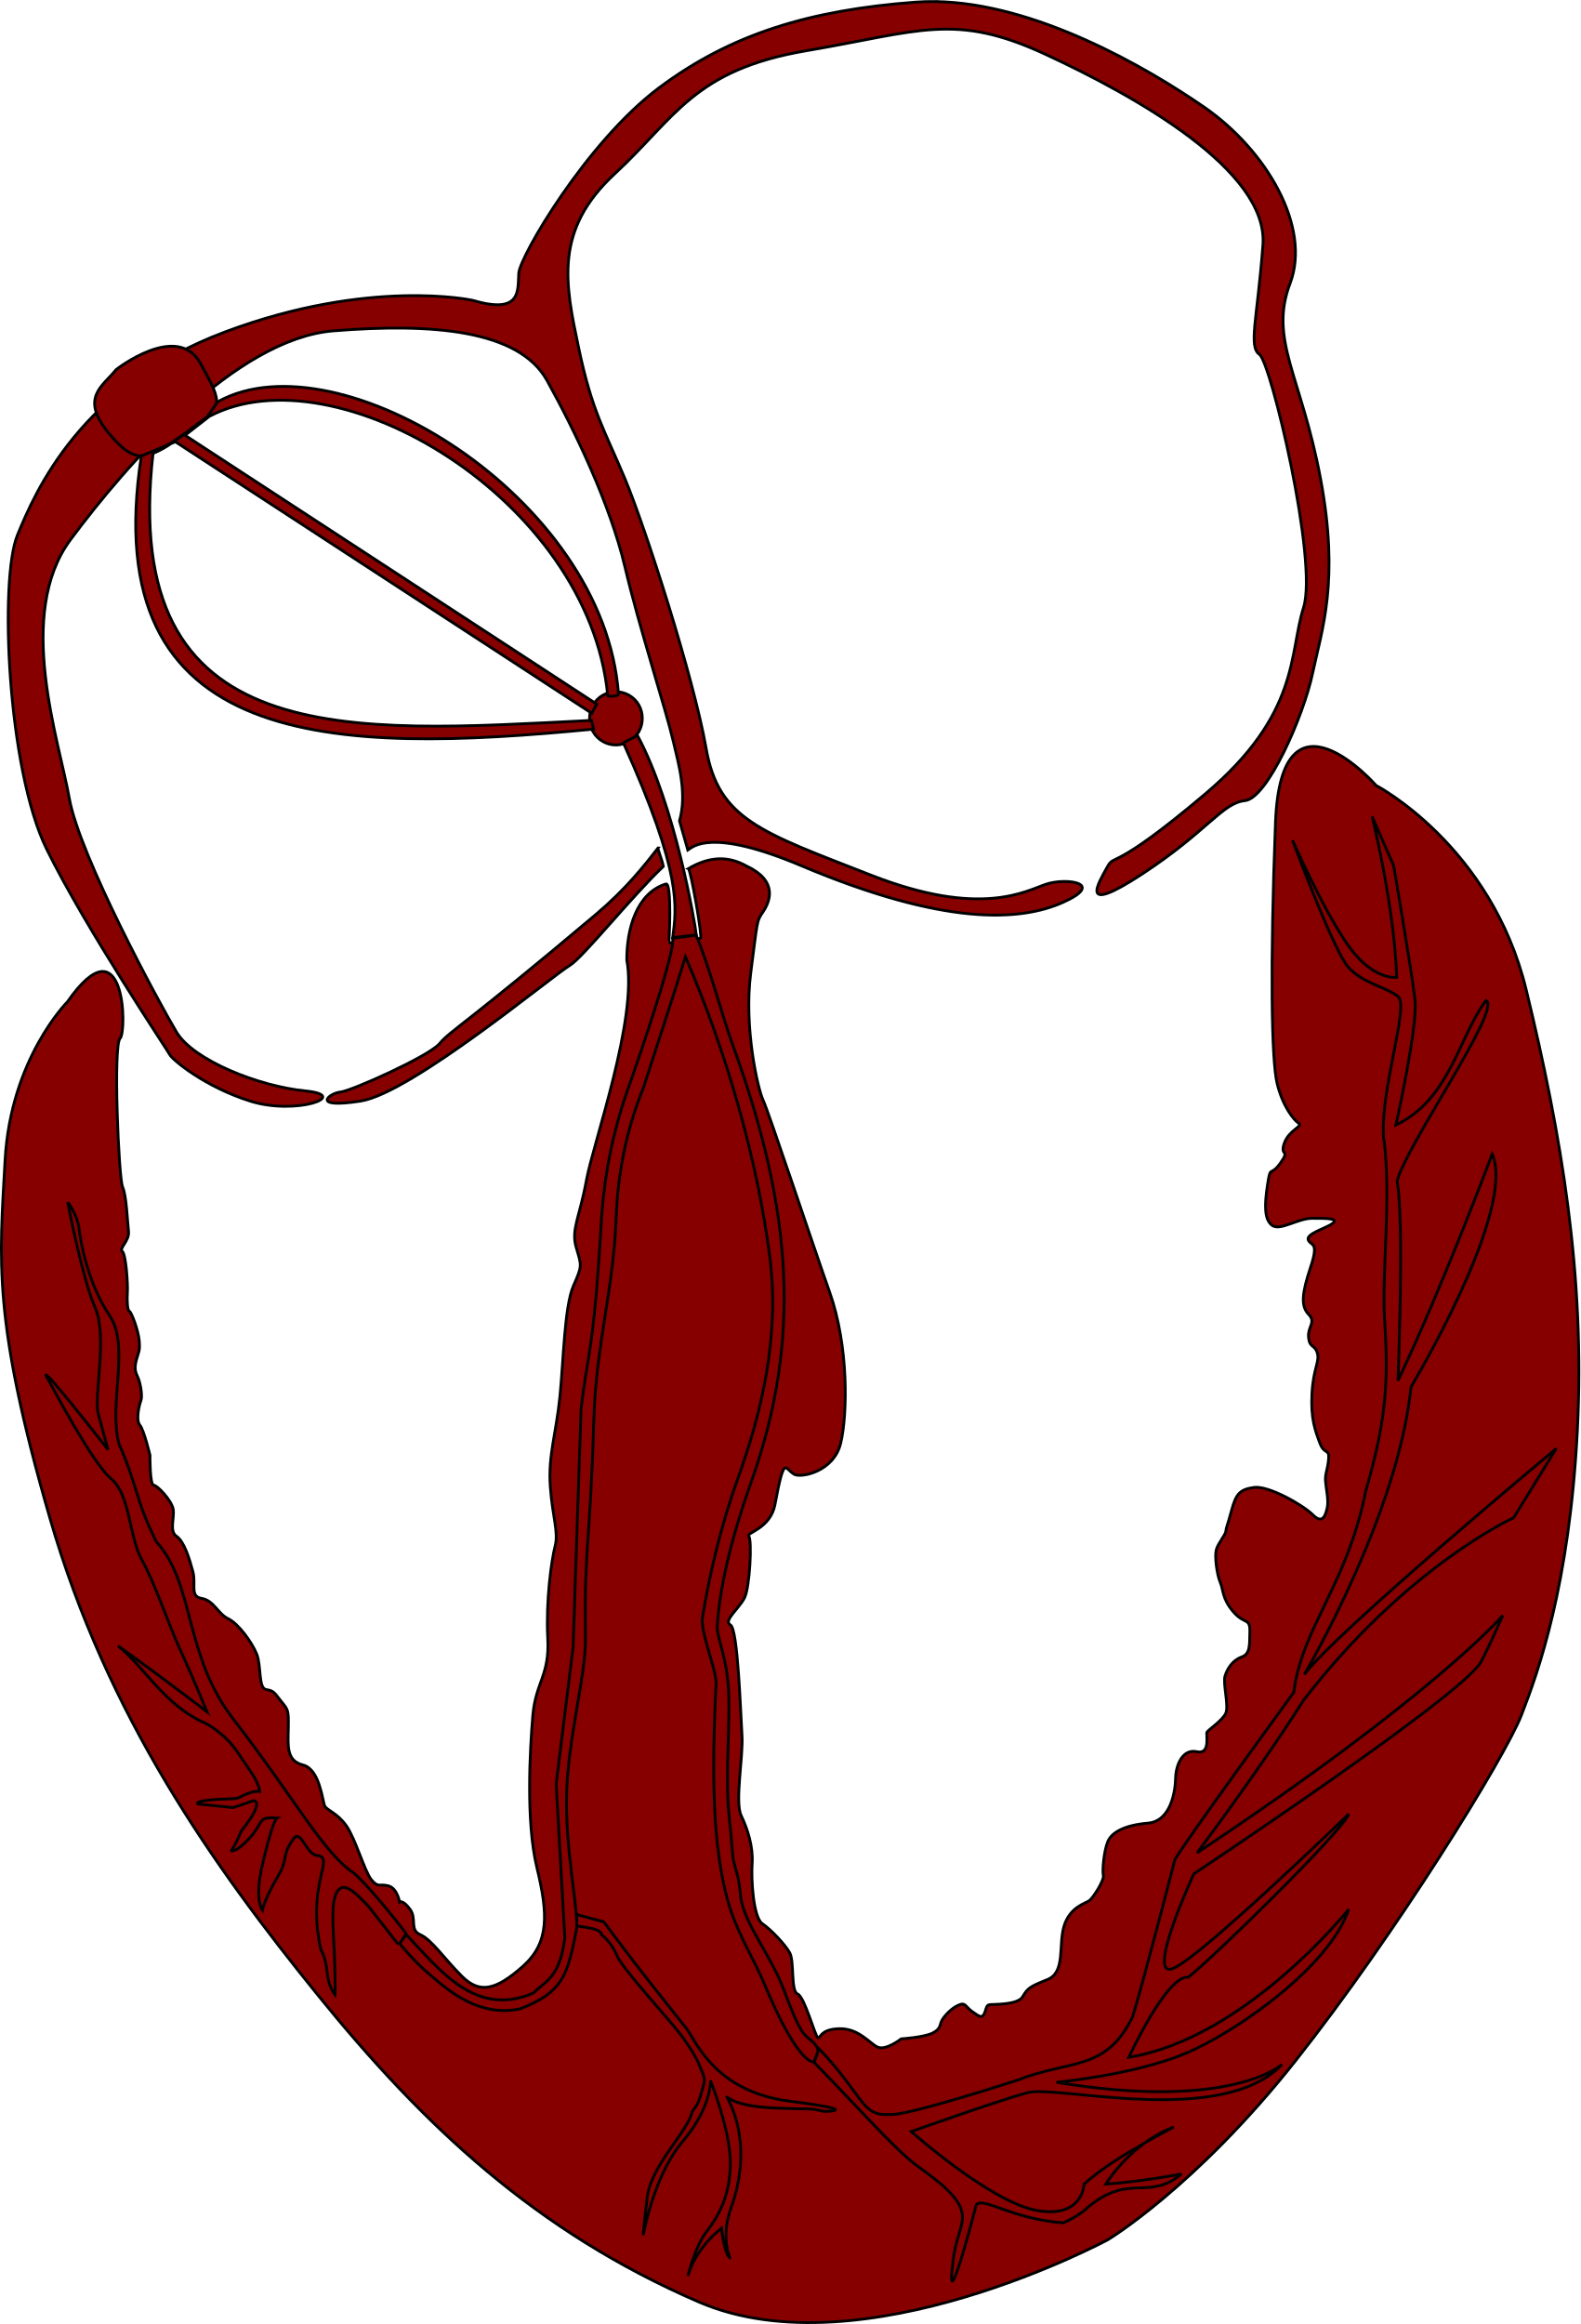
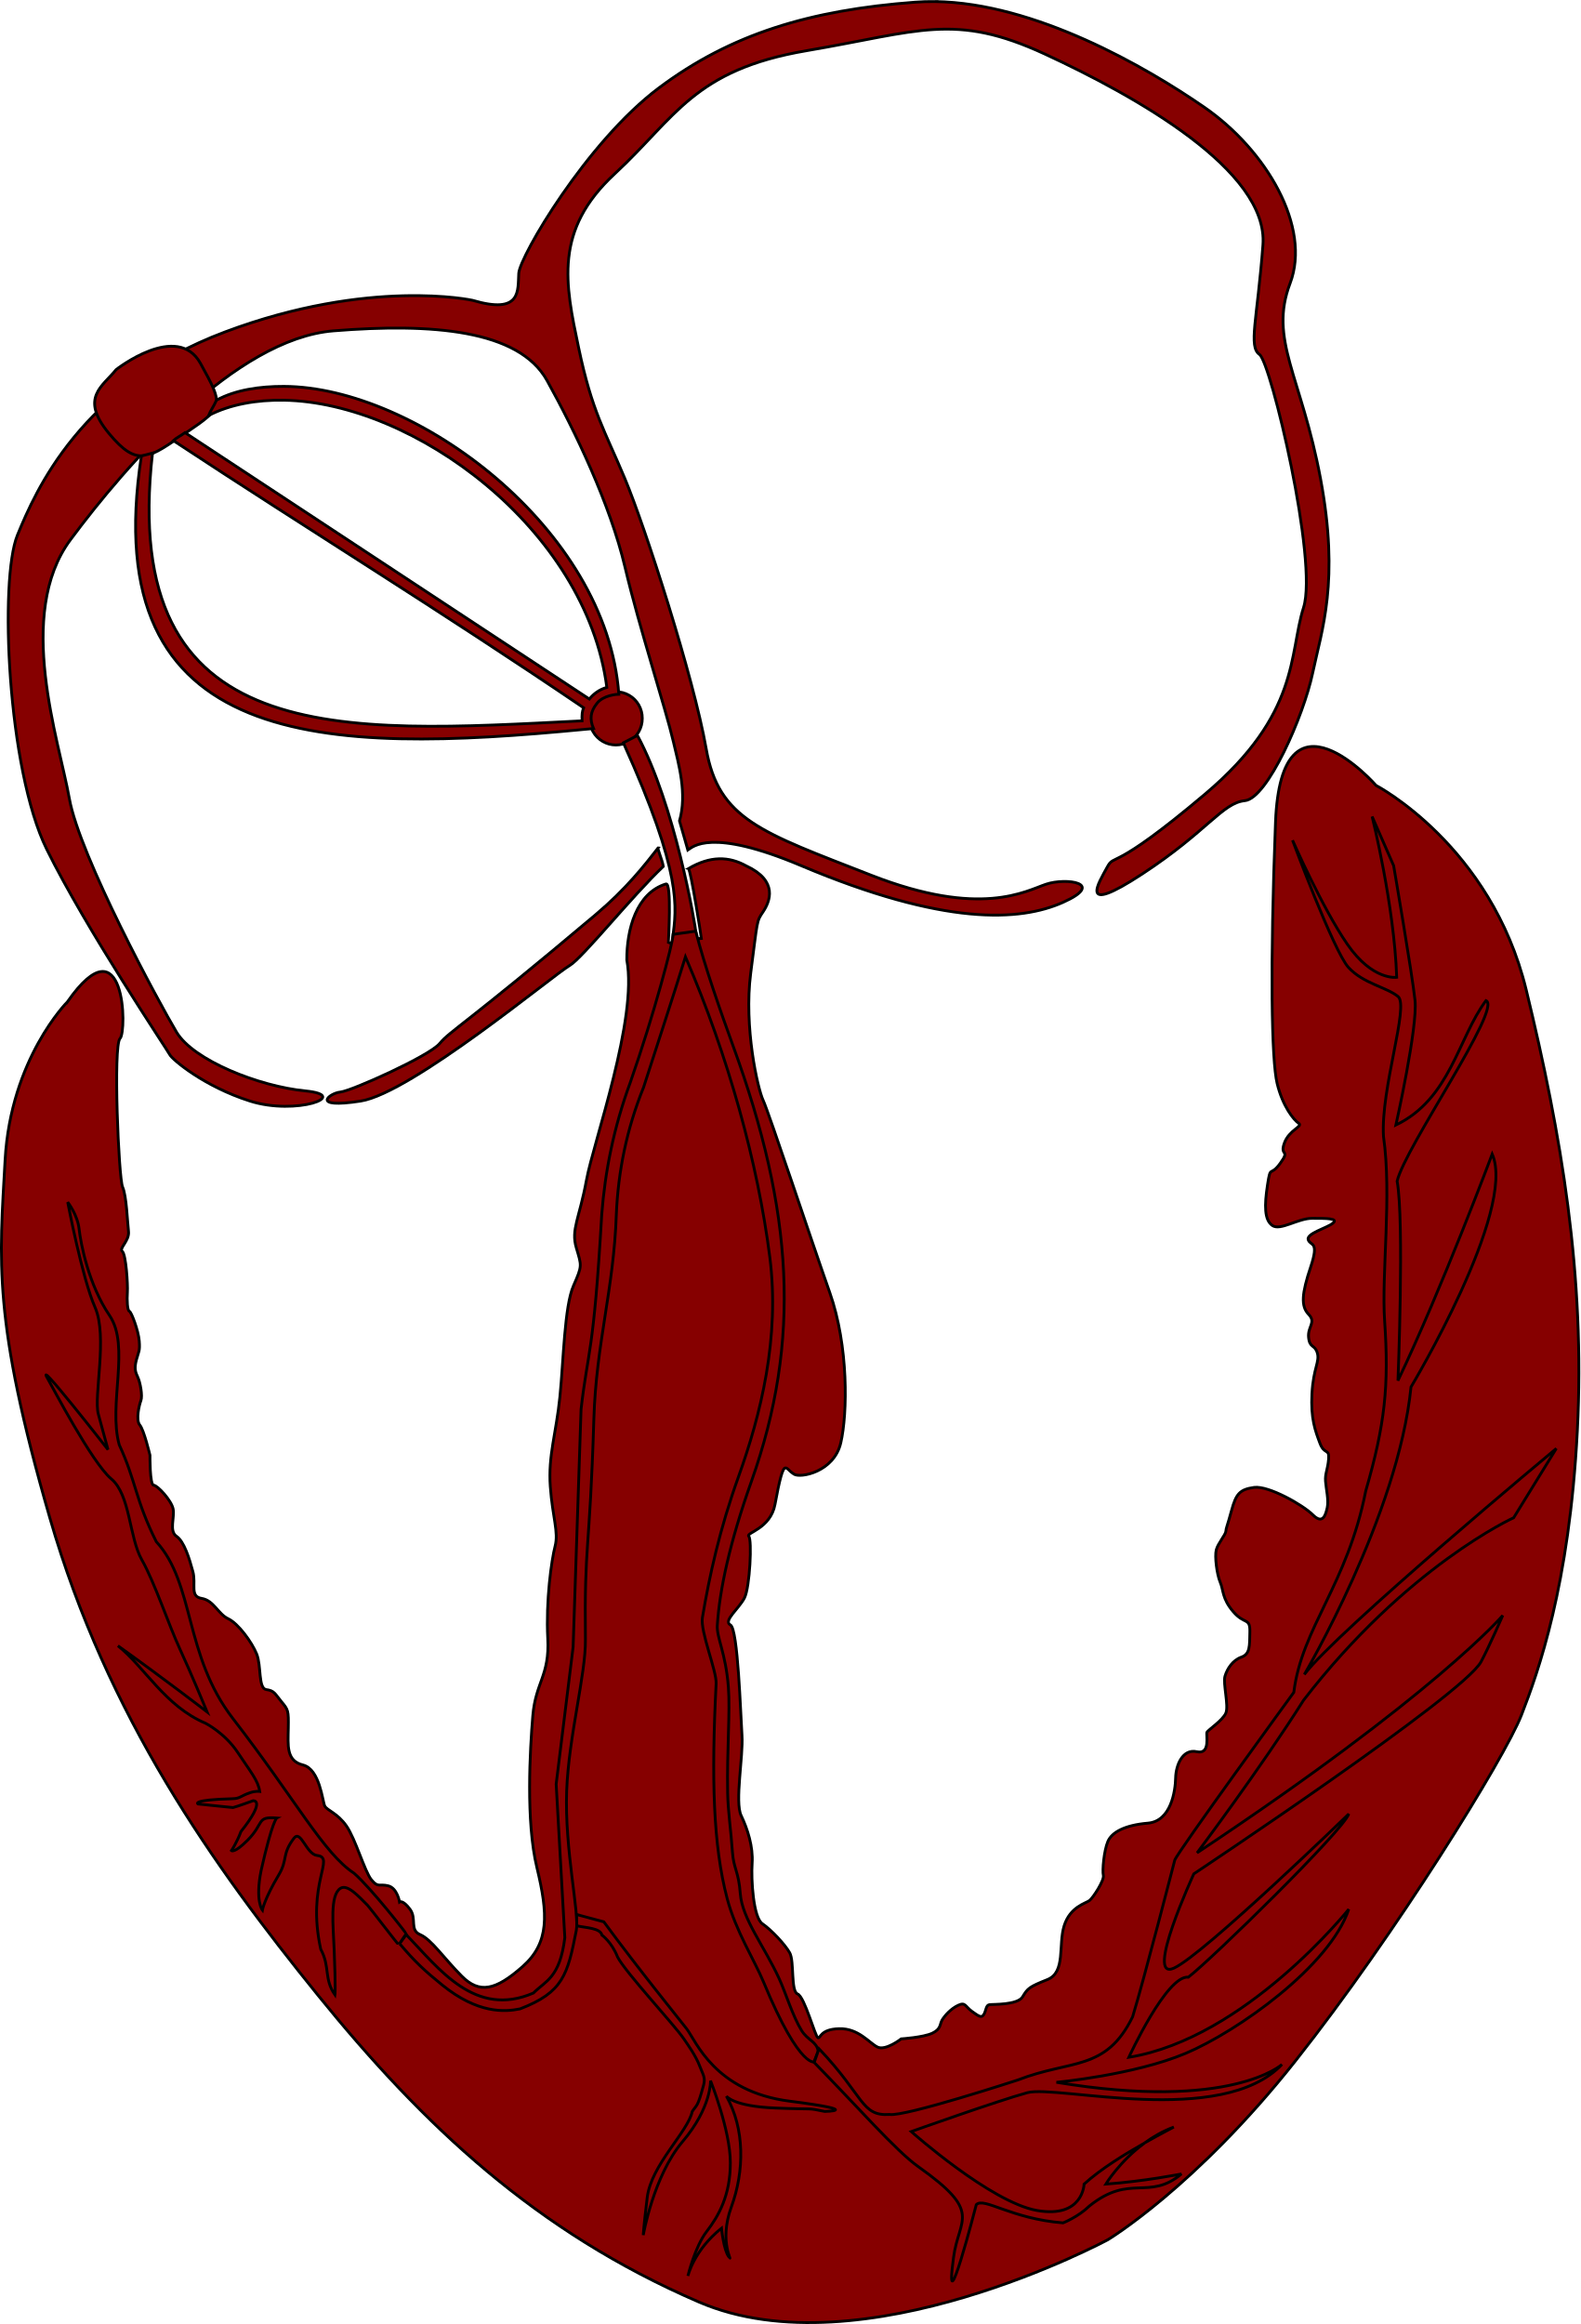
<svg xmlns="http://www.w3.org/2000/svg" id="svg2876" version="1.1" width="564.122" height="829.481">
  <defs id="defs2880">
    </defs>
-   <path style="fill:#860000;stroke:#000000;stroke-width:1px;stroke-linecap:butt;stroke-linejoin:miter;stroke-opacity:1;fill-opacity:1" d="m 24.049,357.592 c 0,0 -20.238,20.238 -22.234,56.439 -1.995,36.201 -4.561,56.724 15.963,127.701 20.523,70.976 58.149,123.995 95.776,170.458 37.626,46.463 77.818,84.374 135.967,109.458 58.149,25.084 145.944,-22.234 145.944,-22.234 0,0 31.355,-18.813 66.986,-63.85 35.631,-45.037 74.682,-108.032 80.668,-123.425 5.986,-15.392 17.103,-46.177 19.953,-101.476 2.85,-55.299 -5.701,-105.752 -18.243,-157.345 -12.542,-51.593 -53.589,-72.972 -53.589,-72.972 0,0 -33.92,-38.766 -35.916,13.112 -1.995,51.878 -1.425,84.944 0.57,93.21 1.995,8.266 5.986,13.112 7.696,14.252 1.71,1.14 -3.421,2.28 -5.131,7.126 -1.71,4.846 2.28,1.995 -1.425,7.126 -3.706,5.131 -3.421,0.285 -4.561,7.696 -1.14,7.411 -1.14,12.542 1.71,14.537 2.85,1.995 9.121,-2.565 14.252,-2.565 5.131,0 9.407,0 7.411,1.71 -1.995,1.71 -9.692,3.706 -8.836,5.986 0.855,2.28 3.991,0.285 0.855,9.692 -3.136,9.407 -3.556,13.959 -0.734,16.882 2.822,2.923 -0.403,4.333 0,8.264 0.403,3.93 2.217,2.419 3.124,5.543 0.907,3.124 -1.411,5.341 -1.915,14.411 -0.504,9.07 1.209,13.404 2.822,17.737 1.612,4.333 3.426,1.814 3.124,5.644 -0.302,3.83 -1.31,5.14 -1.109,7.962 0.202,2.822 1.209,6.752 0.605,9.473 -0.605,2.721 -1.612,6.047 -5.14,2.519 -3.527,-3.527 -15.822,-10.481 -20.962,-9.776 -5.14,0.705 -6.45,2.318 -8.062,8.264 -1.612,5.946 -1.915,6.047 -2.016,7.357 -0.101,1.31 -2.822,4.333 -3.426,6.651 -0.605,2.318 0.202,8.768 1.411,11.59 1.209,2.822 0.605,5.744 4.636,10.481 4.031,4.737 6.047,2.016 5.946,7.155 -0.101,5.14 0.101,7.962 -3.023,9.07 -3.124,1.109 -5.039,4.132 -5.845,6.752 -0.806,2.62 1.411,10.582 0.302,13.202 -1.109,2.62 -6.349,6.047 -6.752,6.853 -0.403,0.806 1.411,8.062 -3.628,6.954 -5.039,-1.109 -7.458,4.737 -7.558,9.372 -0.101,4.636 -1.612,15.419 -9.876,16.125 -8.264,0.705 -12.9,3.225 -14.311,6.551 -1.411,3.326 -2.016,10.38 -1.612,12.093 0.403,1.713 -3.628,7.962 -4.938,8.969 -1.31,1.008 -6.954,2.217 -9.07,9.07 -2.116,6.853 0.605,16.528 -5.946,19.148 -6.551,2.62 -7.055,3.124 -8.869,6.148 -1.814,3.023 -10.683,2.62 -11.892,2.822 -1.209,0.202 -1.109,2.016 -1.915,3.426 -0.806,1.411 -1.713,0.806 -4.233,-1.008 -2.519,-1.814 -2.318,-3.426 -4.938,-2.217 -2.62,1.209 -4.837,3.729 -5.744,5.241 -0.907,1.512 -0.302,3.225 -3.527,4.737 -3.225,1.512 -11.086,2.016 -11.086,2.016 0,0 -5.543,4.333 -8.465,2.923 -2.923,-1.411 -6.752,-6.752 -13.706,-6.551 -6.954,0.202 -6.551,3.628 -7.558,3.225 -1.008,-0.403 -4.737,-14.613 -7.256,-15.621 -2.519,-1.008 -1.109,-11.69 -2.822,-14.714 -1.713,-3.023 -6.551,-8.163 -9.776,-10.38 -3.225,-2.217 -4.031,-15.722 -3.628,-21.567 0.403,-5.845 -1.612,-12.194 -3.93,-17.032 -2.318,-4.837 0.806,-21.164 0.302,-28.621 -0.504,-7.458 -1.411,-37.994 -4.132,-39.405 -2.721,-1.411 3.124,-5.845 5.039,-9.675 1.915,-3.83 2.721,-20.76 1.512,-21.97 -1.209,-1.209 7.76,-2.62 9.372,-11.388 1.612,-8.768 2.721,-13.101 3.729,-13.001 1.008,0.101 0.806,0.705 3.023,2.217 2.217,1.512 14.311,-0.705 16.729,-11.186 2.419,-10.481 2.822,-34.466 -3.93,-53.614 -6.752,-19.148 -21.869,-64.599 -23.784,-68.631 -1.915,-4.031 -6.954,-26.102 -4.434,-45.451 2.519,-19.35 2.016,-18.241 4.434,-21.869 2.419,-3.628 5.489,-11.017 -6.066,-16.359 -6.179,-3.423 -12.804,-3.618 -20.637,0.995 0.903,0.296 5.247,25.467 4.311,24.867 -0.58,-0.028 -11.527,1.764 -11.349,1.687 0.219,-0.095 1.217,-21.757 -0.977,-21.083 -10.599,3.256 -14.009,16.357 -13.957,27.127 3.964,20.953 -11.892,64.902 -14.411,78.608 -2.519,13.706 -5.543,17.536 -3.628,24.086 1.915,6.551 2.217,6.248 -1.008,13.605 -3.225,7.357 -3.527,26.606 -4.837,39.606 -1.31,13 -4.233,20.962 -3.426,32.048 0.806,11.086 3.023,16.225 1.713,21.264 -1.31,5.039 -3.326,19.652 -2.62,32.955 0.705,13.303 -4.333,15.52 -5.341,27.613 -1.008,12.093 -2.526,37.632 1.465,54.165 3.991,16.533 4.561,26.794 -5.131,35.346 -9.692,8.551 -15.393,9.692 -21.664,3.421 -6.271,-6.271 -10.832,-13.112 -14.822,-14.822 -3.991,-1.71 -1.14,-5.701 -3.706,-9.121 -2.565,-3.421 -3.706,-2.565 -3.706,-2.565 0,0 -0.811,-4.947 -4.036,-5.753 -3.225,-0.806 -3.628,0.806 -6.047,-2.217 -2.419,-3.023 -5.644,-14.512 -8.869,-19.148 -3.225,-4.636 -6.954,-5.543 -7.76,-7.155 -0.806,-1.612 -1.713,-13.101 -7.76,-14.613 -6.047,-1.512 -5.341,-6.954 -5.241,-13.202 0.101,-6.248 0,-6.45 -2.419,-9.372 -2.419,-2.923 -2.519,-3.93 -5.442,-4.333 -2.923,-0.403 -1.713,-8.465 -3.426,-12.698 -1.713,-4.233 -6.551,-10.884 -10.179,-12.597 -3.628,-1.713 -5.14,-6.551 -9.473,-7.256 -4.333,-0.705 -1.915,-5.039 -3.124,-9.574 -1.209,-4.535 -3.124,-10.783 -5.845,-12.597 -2.721,-1.814 -0.605,-6.752 -1.209,-9.776 -0.605,-3.023 -5.543,-8.365 -6.954,-8.465 -1.411,-0.101 -1.31,-10.683 -1.31,-10.683 0,0 -2.116,-8.969 -3.628,-10.783 -1.512,-1.814 -0.202,-7.155 0.403,-8.768 0.605,-1.612 -0.202,-6.349 -1.109,-8.264 -0.907,-1.915 -1.31,-3.225 -0.504,-6.248 0.806,-3.023 1.31,-3.023 1.008,-6.752 -0.302,-3.729 -2.822,-10.38 -3.527,-10.582 -0.705,-0.202 -0.907,-3.93 -0.705,-6.752 0.202,-2.822 -0.504,-13.504 -1.814,-14.613 -1.31,-1.109 2.62,-3.729 2.217,-7.155 -0.403,-3.426 -0.705,-12.698 -2.116,-15.822 -1.411,-3.124 -3.426,-50.591 -0.907,-53.01 2.519,-2.419 1.915,-42.73 -18.803,-13.056 z" id="ventricles">
+   <path style="fill:#860000;stroke:#000000;stroke-width:1px;stroke-linecap:butt;stroke-linejoin:miter;stroke-opacity:1;fill-opacity:1" d="m 24.049,357.592 c 0,0 -20.238,20.238 -22.234,56.439 -1.995,36.201 -4.561,56.724 15.963,127.701 20.523,70.976 58.149,123.995 95.776,170.458 37.626,46.463 77.818,84.374 135.967,109.458 58.149,25.084 145.944,-22.234 145.944,-22.234 0,0 31.355,-18.813 66.986,-63.85 35.631,-45.037 74.682,-108.032 80.668,-123.425 5.986,-15.392 17.103,-46.177 19.953,-101.476 2.85,-55.299 -5.701,-105.752 -18.243,-157.345 -12.542,-51.593 -53.589,-72.972 -53.589,-72.972 0,0 -33.92,-38.766 -35.916,13.112 -1.995,51.878 -1.425,84.944 0.57,93.21 1.995,8.266 5.986,13.112 7.696,14.252 1.71,1.14 -3.421,2.28 -5.131,7.126 -1.71,4.846 2.28,1.995 -1.425,7.126 -3.706,5.131 -3.421,0.285 -4.561,7.696 -1.14,7.411 -1.14,12.542 1.71,14.537 2.85,1.995 9.121,-2.565 14.252,-2.565 5.131,0 9.407,0 7.411,1.71 -1.995,1.71 -9.692,3.706 -8.836,5.986 0.855,2.28 3.991,0.285 0.855,9.692 -3.136,9.407 -3.556,13.959 -0.734,16.882 2.822,2.923 -0.403,4.333 0,8.264 0.403,3.93 2.217,2.419 3.124,5.543 0.907,3.124 -1.411,5.341 -1.915,14.411 -0.504,9.07 1.209,13.404 2.822,17.737 1.612,4.333 3.426,1.814 3.124,5.644 -0.302,3.83 -1.31,5.14 -1.109,7.962 0.202,2.822 1.209,6.752 0.605,9.473 -0.605,2.721 -1.612,6.047 -5.14,2.519 -3.527,-3.527 -15.822,-10.481 -20.962,-9.776 -5.14,0.705 -6.45,2.318 -8.062,8.264 -1.612,5.946 -1.915,6.047 -2.016,7.357 -0.101,1.31 -2.822,4.333 -3.426,6.651 -0.605,2.318 0.202,8.768 1.411,11.59 1.209,2.822 0.605,5.744 4.636,10.481 4.031,4.737 6.047,2.016 5.946,7.155 -0.101,5.14 0.101,7.962 -3.023,9.07 -3.124,1.109 -5.039,4.132 -5.845,6.752 -0.806,2.62 1.411,10.582 0.302,13.202 -1.109,2.62 -6.349,6.047 -6.752,6.853 -0.403,0.806 1.411,8.062 -3.628,6.954 -5.039,-1.109 -7.458,4.737 -7.558,9.372 -0.101,4.636 -1.612,15.419 -9.876,16.125 -8.264,0.705 -12.9,3.225 -14.311,6.551 -1.411,3.326 -2.016,10.38 -1.612,12.093 0.403,1.713 -3.628,7.962 -4.938,8.969 -1.31,1.008 -6.954,2.217 -9.07,9.07 -2.116,6.853 0.605,16.528 -5.946,19.148 -6.551,2.62 -7.055,3.124 -8.869,6.148 -1.814,3.023 -10.683,2.62 -11.892,2.822 -1.209,0.202 -1.109,2.016 -1.915,3.426 -0.806,1.411 -1.713,0.806 -4.233,-1.008 -2.519,-1.814 -2.318,-3.426 -4.938,-2.217 -2.62,1.209 -4.837,3.729 -5.744,5.241 -0.907,1.512 -0.302,3.225 -3.527,4.737 -3.225,1.512 -11.086,2.016 -11.086,2.016 0,0 -5.543,4.333 -8.465,2.923 -2.923,-1.411 -6.752,-6.752 -13.706,-6.551 -6.954,0.202 -6.551,3.628 -7.558,3.225 -1.008,-0.403 -4.737,-14.613 -7.256,-15.621 -2.519,-1.008 -1.109,-11.69 -2.822,-14.714 -1.713,-3.023 -6.551,-8.163 -9.776,-10.38 -3.225,-2.217 -4.031,-15.722 -3.628,-21.567 0.403,-5.845 -1.612,-12.194 -3.93,-17.032 -2.318,-4.837 0.806,-21.164 0.302,-28.621 -0.504,-7.458 -1.411,-37.994 -4.132,-39.405 -2.721,-1.411 3.124,-5.845 5.039,-9.675 1.915,-3.83 2.721,-20.76 1.512,-21.97 -1.209,-1.209 7.76,-2.62 9.372,-11.388 1.612,-8.768 2.721,-13.101 3.729,-13.001 1.008,0.101 0.806,0.705 3.023,2.217 2.217,1.512 14.311,-0.705 16.729,-11.186 2.419,-10.481 2.822,-34.466 -3.93,-53.614 -6.752,-19.148 -21.869,-64.599 -23.784,-68.631 -1.915,-4.031 -6.954,-26.102 -4.434,-45.451 2.519,-19.35 2.016,-18.241 4.434,-21.869 2.419,-3.628 5.489,-11.017 -6.066,-16.359 -6.179,-3.423 -12.804,-3.618 -20.637,0.995 0.903,0.296 4.592,24.434 4.639,24.842 -0.58,-0.028 -11.727,1.898 -11.778,1.712 -0.033,-0.12 1.318,-21.757 -0.876,-21.083 -10.599,3.256 -14.009,16.357 -13.957,27.127 3.964,20.953 -11.892,64.902 -14.411,78.608 -2.519,13.706 -5.543,17.536 -3.628,24.086 1.915,6.551 2.217,6.248 -1.008,13.605 -3.225,7.357 -3.527,26.606 -4.837,39.606 -1.31,13 -4.233,20.962 -3.426,32.048 0.806,11.086 3.023,16.225 1.713,21.264 -1.31,5.039 -3.326,19.652 -2.62,32.955 0.705,13.303 -4.333,15.52 -5.341,27.613 -1.008,12.093 -2.526,37.632 1.465,54.165 3.991,16.533 4.561,26.794 -5.131,35.346 -9.692,8.551 -15.393,9.692 -21.664,3.421 -6.271,-6.271 -10.832,-13.112 -14.822,-14.822 -3.991,-1.71 -1.14,-5.701 -3.706,-9.121 -2.565,-3.421 -3.706,-2.565 -3.706,-2.565 0,0 -0.811,-4.947 -4.036,-5.753 -3.225,-0.806 -3.628,0.806 -6.047,-2.217 -2.419,-3.023 -5.644,-14.512 -8.869,-19.148 -3.225,-4.636 -6.954,-5.543 -7.76,-7.155 -0.806,-1.612 -1.713,-13.101 -7.76,-14.613 -6.047,-1.512 -5.341,-6.954 -5.241,-13.202 0.101,-6.248 0,-6.45 -2.419,-9.372 -2.419,-2.923 -2.519,-3.93 -5.442,-4.333 -2.923,-0.403 -1.713,-8.465 -3.426,-12.698 -1.713,-4.233 -6.551,-10.884 -10.179,-12.597 -3.628,-1.713 -5.14,-6.551 -9.473,-7.256 -4.333,-0.705 -1.915,-5.039 -3.124,-9.574 -1.209,-4.535 -3.124,-10.783 -5.845,-12.597 -2.721,-1.814 -0.605,-6.752 -1.209,-9.776 -0.605,-3.023 -5.543,-8.365 -6.954,-8.465 -1.411,-0.101 -1.31,-10.683 -1.31,-10.683 0,0 -2.116,-8.969 -3.628,-10.783 -1.512,-1.814 -0.202,-7.155 0.403,-8.768 0.605,-1.612 -0.202,-6.349 -1.109,-8.264 -0.907,-1.915 -1.31,-3.225 -0.504,-6.248 0.806,-3.023 1.31,-3.023 1.008,-6.752 -0.302,-3.729 -2.822,-10.38 -3.527,-10.582 -0.705,-0.202 -0.907,-3.93 -0.705,-6.752 0.202,-2.822 -0.504,-13.504 -1.814,-14.613 -1.31,-1.109 2.62,-3.729 2.217,-7.155 -0.403,-3.426 -0.705,-12.698 -2.116,-15.822 -1.411,-3.124 -3.426,-50.591 -0.907,-53.01 2.519,-2.419 1.915,-42.73 -18.803,-13.056 z" id="ventricles">
    </path>
  <path style="fill:#860000;fill-opacity:1;stroke:#000000;stroke-width:1px;stroke-linecap:butt;stroke-linejoin:miter;stroke-opacity:1" id="atrioventricular_node" d="m 337.21,294.665 a 9.407,9.407 0 1 1 -18.813,0 9.407,9.407 0 1 1 18.813,0 z" transform="translate(-107.9316,-38.2684)">
    </path>
  <path style="fill:#860000;fill-opacity:1;stroke:#000000;stroke-width:1px;stroke-linecap:butt;stroke-linejoin:miter;stroke-opacity:1" d="m 236.785,309.246 c -0.428,-2.497 -2.314,-6.724 -1.825,-6.644 -5.011,6.426 -11.464,14.69 -22.373,23.891 -46.358,39.102 -51.997,41.503 -55.625,45.938 -3.628,4.434 -31.438,16.941 -35.469,17.344 -4.031,0.403 -10.89,6.041 7.25,3.219 18.14,-2.822 68.95,-45.15 74.594,-48.375 4.524,-2.585 22.144,-24.662 33.448,-35.372 z" id="atria2">
    </path>
  <path style="fill:#860000;fill-opacity:1;stroke:#000000;stroke-width:1px;stroke-linecap:butt;stroke-linejoin:miter;stroke-opacity:1" d="m 333.775,0.556 c -2.384,-0.032 -4.751,0.042 -7.094,0.219 -37.49,2.822 -65.701,11.275 -91.5,30.625 -25.799,19.35 -49.597,60.078 -50,66.125 -0.403,6.047 1.206,14.897 -16.531,9.656 0,0 -36.682,-8.068 -88.281,11.281 -51.599,19.35 -67.706,56.841 -74.156,72.562 -6.45,15.722 -3.64,83.472 10.469,112.094 14.109,28.621 43.131,71.731 43.938,73.344 0.806,1.612 12.097,11.291 28.625,16.531 16.528,5.241 36.278,-2.013 19.75,-3.625 -16.528,-1.612 -39.922,-10.891 -45.969,-20.969 -6.047,-10.078 -34.653,-62.879 -38.281,-83.438 -3.628,-20.559 -19.346,-65.707 0.406,-92.312 19.753,-26.606 58.835,-71.741 93.906,-74.562 35.071,-2.822 66.141,-0.421 76.219,17.719 10.078,18.14 22.572,44.36 27.812,66.531 5.241,22.171 14.491,50.375 17.312,62.469 1.864,7.989 4.947,18.474 2.158,28.211 0.056,0.313 2.894,9.847 3.014,10.368 1.612,-1.008 7.94,-8.128 40.391,5.578 51.113,21.588 78.213,19.947 93.531,13.094 15.318,-6.853 1.194,-8.887 -6.062,-6.469 -7.256,2.419 -23.366,12.1 -62.469,-3.219 -39.102,-15.318 -54.441,-19.76 -58.875,-45.156 -4.434,-25.396 -21.744,-79.01 -29,-96.344 -7.256,-17.334 -11.694,-23.772 -16.531,-46.75 -4.837,-22.978 -8.862,-41.938 12.906,-62.094 21.768,-20.156 28.188,-37.085 68.5,-43.938 40.312,-6.853 52.813,-13.697 85.062,1.219 32.249,14.915 79.828,41.519 77.812,68.125 -2.016,26.606 -5.25,36.272 -1.219,39.094 4.031,2.822 20.959,73.785 15.719,90.312 -5.241,16.528 -1.201,37.879 -35.062,66.5 -33.862,28.621 -32.241,20.978 -35.062,26.219 -2.822,5.241 -10.881,17.725 12.5,2.406 23.381,-15.318 28.625,-25.381 36.688,-26.188 8.062,-0.806 20.963,-30.244 24.188,-45.562 3.225,-15.318 9.665,-32.66 2.812,-69.344 -6.853,-36.684 -18.534,-49.563 -10.875,-69.719 7.659,-20.156 -8.485,-47.588 -30.656,-62.906 -20.786,-14.361 -60.339,-37.211 -96.094,-37.688 l 5e-5,-5e-5 z" id="atria">
    </path>
  <path style="fill:#860000;fill-opacity:1;stroke:#000000;stroke-width:1px;stroke-linecap:butt;stroke-linejoin:miter;stroke-opacity:1" d="m 41.442,131.934 c 0,0 21.869,-17.233 30.133,-2.217 8.264,15.016 8.465,15.52 -4.938,24.59 -13.404,9.07 -17.334,13.001 -27.815,0.302 -10.481,-12.698 -2.116,-16.729 2.62,-22.675 z" id="sinoatrial_node">
    </path>
-   <path style="fill:#860000;fill-opacity:1;stroke:#000000;stroke-width:1px;stroke-linecap:butt;stroke-linejoin:miter;stroke-opacity:1" d="m 50.453,162.758 12.156,-5.081 148.637,96.907 1.764,-3.282 -146.956,-95.943 8.686,-6.753 c 45.011,-23.789 135.474,29.517 142.218,99.736 0.025,0.265 3.889,0.286 3.82,-0.664 -5.089,-70.218 -99.828,-127.934 -142.778,-104.433 -0.67,0.367 -3.553,5.25 -4.316,5.775 -6.26,4.31 -12.457,10.259 -19.047,12.741 -12.166,107.173 70.061,99.671 156.5,95.363 l 0.772,3.12 C 119.613,269.14 34.168,268.434 50.453,162.758 z" id="internodal_fibres">
+   <path style="fill:#860000;fill-opacity:1;stroke:#000000;stroke-width:1px;stroke-linecap:butt;stroke-linejoin:miter;stroke-opacity:1" d="m 101.375,137.906 c -8.7,-0.032 -17.377,1.244 -24.088,4.916 -0.901,2.082 -2.166,3.773 -2.853,5.504 7.688,-4.007 17.237,-5.642 26.909,-5.482 46.242,0.764 107.868,45.756 115.281,102.5 -2.717,0.752 -4.672,2.265 -6.25,4.156 -0.004,-0.003 -0.028,-0.029 -0.031,-0.031 L 66.052,154.418 c -1.139,0.875 -3.245,1.936 -4.176,2.842 48.347,31.876 94.646,60.222 146.467,95.365 -0.537,1.332 -0.635,2.257 -0.562,4.656 C 122.108,261.598 42.369,268.033 54.438,161.719 L 50.469,162.75 C 34.183,268.426 116.454,269.209 208.75,260.312 l 3.125,-0.281 c -1.452,-3.373 -1.113,-6.04 1.188,-8.938 2.222,-2.948 7.157,-3.308 7.844,-3.312 C 216.612,188.534 148.356,138.076 101.375,137.906 z" id="internodal_fibres">
    </path>
  <path style="fill:#860000;fill-opacity:1;stroke:#000000;stroke-width:1px;stroke-linecap:butt;stroke-linejoin:miter;stroke-opacity:1" d="m 222.52,265.118 c 21.23,47.068 18.975,58.784 17.619,69.56 l 8.429,-0.996 c -0.517,-4.476 -7.595,-46.182 -21.009,-71.185 l -5.039,2.62 z" id="bundle_of_his">
    </path>
-   <path style="fill:#860000;stroke:#000000;stroke-width:1px;stroke-linecap:butt;stroke-linejoin:miter;stroke-opacity:1;fill-opacity:1" d="m 240.127,334.904 c 0.8,3.341 -6.592,26.99 -15.091,51.335 -6.004,16.317 -9.057,31.979 -10.229,47.222 -2.906,50.313 -4.954,48.287 -7.384,69.54 l -2.833,84.833 -6.054,48.956 3.091,54.809 c -1.778,14.414 -6.913,15.406 -11.208,19.751 -20.852,8.983 -33.603,-8.566 -45.408,-20.838 l -2.361,3.195 c 5.258,6.29 9.053,9.799 15.212,14.78 12.684,10.257 22.29,9.654 27.774,8.523 15.407,-5.909 16.992,-12.222 20.094,-28.029 1.171,-5.967 -4.211,-28.778 -3.444,-49.775 0.706,-19.343 6.845,-41.613 6.695,-54.024 -0.427,-35.337 1.53,-29.932 3.013,-78.758 0.819,-26.969 7.109,-46.295 8.02,-72.959 0.64,-15.392 3.719,-30.54 9.732,-45.394 4.781,-14.919 10.166,-31.134 14.947,-46.564 15.246,35.318 25.84,73.616 30.116,107.223 3.652,28.704 -3.279,56.315 -11.132,78.187 -6.822,19.001 -10.444,35.663 -12.926,50.387 -0.846,5.017 5.121,19.051 4.887,23.635 -1.719,33.721 -1.069,57.703 3.938,76.68 3.079,11.67 9.804,22.094 12.952,29.707 13.405,32.417 18.86,28.503 18.121,28.428 l 1.411,-3.628 c -0.464,-3.466 -3.686,-3.804 -5.923,-7.409 -3.113,-5.015 -5.641,-13.334 -7.93,-18.359 -5.268,-11.566 -13.27,-21.44 -13.941,-30.468 -0.599,-8.059 -2.399,-8.88 -2.807,-14.896 -0.534,-7.887 -1.593,-14.424 -1.713,-21.188 -0.274,-15.489 0.951,-28.736 0.262,-37.669 -0.941,-12.183 -4.223,-17.661 -3.948,-21.992 0.811,-12.77 4.443,-29.624 12.169,-51.383 17.918,-50.467 14.851,-96.576 -6.531,-155.436 -4.301,-11.84 -8.062,-27.193 -13.198,-39.54 l -8.37,1.116 z" id="bundle_branches">
+   <path style="fill:#860000;stroke:#000000;stroke-width:1px;stroke-linecap:butt;stroke-linejoin:miter;stroke-opacity:1;fill-opacity:1" d="m 240.303,333.493 c -0.158,3.315 -6.769,28.401 -15.267,52.746 -6.004,16.317 -9.057,31.979 -10.229,47.222 -2.906,50.313 -4.954,48.287 -7.384,69.54 l -2.833,84.833 -6.054,48.956 3.091,54.809 c -1.778,14.414 -6.913,15.406 -11.208,19.751 -20.852,8.983 -33.603,-8.566 -45.408,-20.838 l -2.361,3.195 c 5.258,6.29 9.053,9.799 15.212,14.78 12.684,10.257 22.29,9.654 27.774,8.523 15.407,-5.909 16.992,-12.222 20.094,-28.029 1.171,-5.967 -4.211,-28.778 -3.444,-49.775 0.706,-19.343 6.845,-41.613 6.695,-54.024 -0.427,-35.337 1.53,-29.932 3.013,-78.758 0.819,-26.969 7.109,-46.295 8.02,-72.959 0.64,-15.392 3.719,-30.54 9.732,-45.394 4.781,-14.919 10.166,-31.134 14.947,-46.564 15.246,35.318 25.84,73.616 30.116,107.223 3.652,28.704 -3.279,56.315 -11.132,78.187 -6.822,19.001 -10.444,35.663 -12.926,50.387 -0.846,5.017 5.121,19.051 4.887,23.635 -1.719,33.721 -1.069,57.703 3.938,76.68 3.079,11.67 9.804,22.094 12.952,29.707 13.405,32.417 18.86,28.503 18.121,28.428 l 1.411,-3.628 c -0.464,-3.466 -3.686,-3.804 -5.923,-7.409 -3.113,-5.015 -5.641,-13.334 -7.93,-18.359 -5.268,-11.566 -13.27,-21.44 -13.941,-30.468 -0.599,-8.059 -2.399,-8.88 -2.807,-14.896 -0.534,-7.887 -1.593,-14.424 -1.713,-21.188 -0.274,-15.489 0.951,-28.736 0.262,-37.669 -0.941,-12.183 -4.223,-17.661 -3.948,-21.992 0.811,-12.77 4.443,-29.624 12.169,-51.383 17.918,-50.467 14.945,-96.61 -6.531,-155.436 -4.324,-11.844 -10.296,-28.95 -13.349,-40.976 l -8.042,1.141 z" id="bundle_branches">
    </path>
  <path style="fill:#860000;fill-opacity:1;stroke:#000000;stroke-width:1px;stroke-linecap:butt;stroke-linejoin:miter;stroke-opacity:1" d="m 290.648,736.138 c 15.308,15.579 29.169,31.525 37.108,37.148 23.299,16.508 14.483,18.259 12.638,32.417 -3.658,26.849 8.116,-18.82 8.116,-18.82 2.778,-2.778 12.341,5.017 30.965,6.507 0,0 5.368,-2.066 9.455,-6.058 14.554,-11.648 21.161,-1.694 32.813,-11.406 0,0 -13.406,2.661 -27,3.625 0,0 4.909,-8.144 13.875,-14.688 -7.085,4.007 -15.572,9.184 -21.625,14.688 0,0 -0.337,12.32 -16.841,9.406 -16.5,-2.91 -44.858,-28.158 -44.858,-28.158 0,0 30.74,-10.952 41.42,-13.873 10.676,-2.914 69.369,12.602 90.926,-10.096 0,0 -18.099,16.683 -80.512,6.384 0,0 27.685,-2.57 46.128,-10.336 18.435,-7.777 51.431,-31.049 58.219,-51.438 0,0 -36.762,46.061 -78.503,52.848 0,0 13.516,-29.444 21.253,-28.598 8.73,-6.787 55.319,-52.419 57.25,-58.25 0,0 -51.725,50.17 -62.405,55.019 -10.676,4.849 7.092,-33.644 7.092,-33.644 0,0 96.251,-63.925 102.538,-75.703 3.002,-5.624 7.75,-16.531 7.75,-16.531 0,0 -24.081,28.281 -109.117,84.732 0,0 22.702,-30.201 37.993,-54.454 36.947,-47.904 75.02,-65.153 75.02,-65.153 l 15.219,-24.706 c 0,0 -78.298,65.126 -89.953,80.655 0,0 33.529,-56.856 38.083,-102.615 0,0 37.795,-62.97 28.99,-83.134 0,0 -18.017,48.141 -33.647,80.852 0,0 2.297,-57.072 -0.301,-71.172 2.751,-11.949 37.754,-62.043 31.718,-64.457 -9.972,13.36 -12.724,35.109 -32.157,44.414 0,0 7.854,-35.027 6.823,-44.529 -1.016,-9.502 -7.63,-48.048 -7.63,-48.048 l -7.678,-17.536 c 0,0 7.899,31.615 8.776,57.396 0,0 -8.588,1.294 -17.625,-11.812 -9.034,-13.106 -19.556,-37.112 -19.556,-37.112 0,0 14.686,39.618 19.963,45.393 5.28,5.771 13.684,7.063 17.711,10.393 4.02,3.334 -6.242,32.814 -5.212,49.93 3.03,21.103 -0.748,48.925 0.407,65.862 1.584,23.22 0.149,36.849 -6.748,60.697 -6.601,33.547 -22.77,48.556 -25.676,71.862 0,0 -41.526,56.994 -42.501,59.9 0,0 -11.027,42.836 -15.033,55.892 -9.576,19.563 -21.974,15.146 -41.009,22.567 0,0 -40.356,13.185 -45.748,12.292 -10.172,0.675 -8.981,-6.416 -25.189,-23.453 l -1.722,4.897 z m 128.376,23.039 c -3.886,1.454 -7.34,3.441 -10.344,5.625 5.344,-3.019 10.344,-5.625 10.344,-5.625 z" id="purkinje_fibres3">
    </path>
  <path style="fill:#860000;fill-opacity:1;stroke:#000000;stroke-width:1px;stroke-linecap:butt;stroke-linejoin:miter;stroke-opacity:1" d="m 126.38,668.587 c -10.831,-7.089 -20.719,-26.042 -43.259,-55.238 -17.462,-22.62 -13.544,-48.068 -27.326,-63.083 -7.523,-15.022 -7.192,-21.565 -13.235,-34.591 -4.014,-14.442 4.006,-35.165 -3.454,-46.145 -7.467,-10.973 -10.294,-25.656 -10.866,-30.858 -0.581,-5.193 -4.066,-9.592 -4.066,-9.592 0,0 5.165,27.153 9.758,37.551 4.59,10.395 -0.561,31.726 1.162,38.077 1.721,6.358 3.456,12.697 3.456,12.697 0,0 -27.362,-35.019 -21.252,-24.835 1.319,2.197 15.508,29.475 22.398,35.246 6.886,5.78 6.344,20.844 10.941,28.926 4.586,8.093 9.584,23.224 13.609,31.89 4.016,8.657 9.691,22.395 9.691,22.395 0,0 -15.428,-11.898 -31.843,-23.619 9.645,7.713 16.829,21.534 31.27,27.653 0,0 6.881,3.467 11.476,10.391 4.59,6.938 7.318,10.038 7.873,13.942 0,0 -1.473,-0.223 -3.48,0.471 -3.581,1.238 -3.457,2.062 -6.284,2.136 -14.818,0.397 -12.285,1.87 -12.285,1.87 0,0 7.727,0.826 12.519,1.283 1.297,-0.301 7.161,-2.439 7.161,-2.439 0,0 4.842,-0.526 -4.336,11.013 -1.531,4.098 -3.395,6.794 -3.395,6.794 0,0 1.03,1.053 5.764,-3.71 6.098,-6.135 2.977,-8.518 10.435,-7.936 0,0 -1.575,0.83 -5.595,18.727 -2.204,10.854 0.448,14.167 0.448,14.167 0,0 0.687,-3.944 5.852,-12.601 3.293,-5.521 0.999,-7.265 5.394,-13.043 2.506,-3.297 4.378,5.693 8.316,6.135 6.653,0.745 -3.903,9.742 1.26,33.428 3.456,6.437 1.039,10.496 5.094,16.345 0,0 0.282,-1.691 -0.292,-16.126 -0.348,-8.756 -1.608,-19.517 2.255,-21.936 2.506,-1.57 6.441,2.833 9.678,6.074 0.758,0.759 11.078,14.33 11.116,14.069 l 2.657,-3.924 c -0.073,-0.32 -12.457,-16.22 -18.612,-21.601 z" id="purkinje_fibres1">
    </path>
  <path style="fill:#860000;fill-opacity:1;stroke:#000000;stroke-width:1px;stroke-linecap:butt;stroke-linejoin:miter;stroke-opacity:1" d="m 214.883,690.688 c 0,0 3.447,2.402 5.571,7.802 2.833,5.487 20.325,24.28 23.626,29.17 1.651,2.442 4.275,5.989 5.803,10.009 1.063,2.795 2.009,3.862 1.287,6.517 -2.223,8.186 -2.365,6.851 -4.062,9.454 -1.553,7.278 -14.651,19.057 -16.064,30.659 -1.412,11.606 -1.412,13.446 -1.412,13.446 0,0 3.649,-21.143 14.027,-33.36 10.373,-12.215 9.982,-21.743 9.982,-21.743 0,0 7.074,17.714 7.074,29.311 0,11.604 -4.181,18.974 -8.425,24.475 -4.245,5.494 -6.725,15.904 -6.725,15.904 0,0 2.09,-9.115 11.993,-17.044 0,0 0.737,7.796 2.626,10.242 1.886,2.446 -3.838,-4.987 0.881,-17.81 4.713,-12.821 4.827,-27.99 -1.776,-39.592 0,0 2.369,3.66 17.458,4.266 15.093,0.618 10.797,-0.166 17.671,1.219 0,0 14.366,-0.245 -12.479,-3.656 -26.85,-3.409 -33.533,-21.588 -36.832,-25.861 -2.144,-2.779 -17.249,-21.383 -29.546,-38.147 l -9.721,-2.62 0.054,4.031 c 3.288,0.737 8.381,0.756 8.989,3.328 l 2e-5,0 z" id="purkinje_fibres2">
    </path>
</svg>
